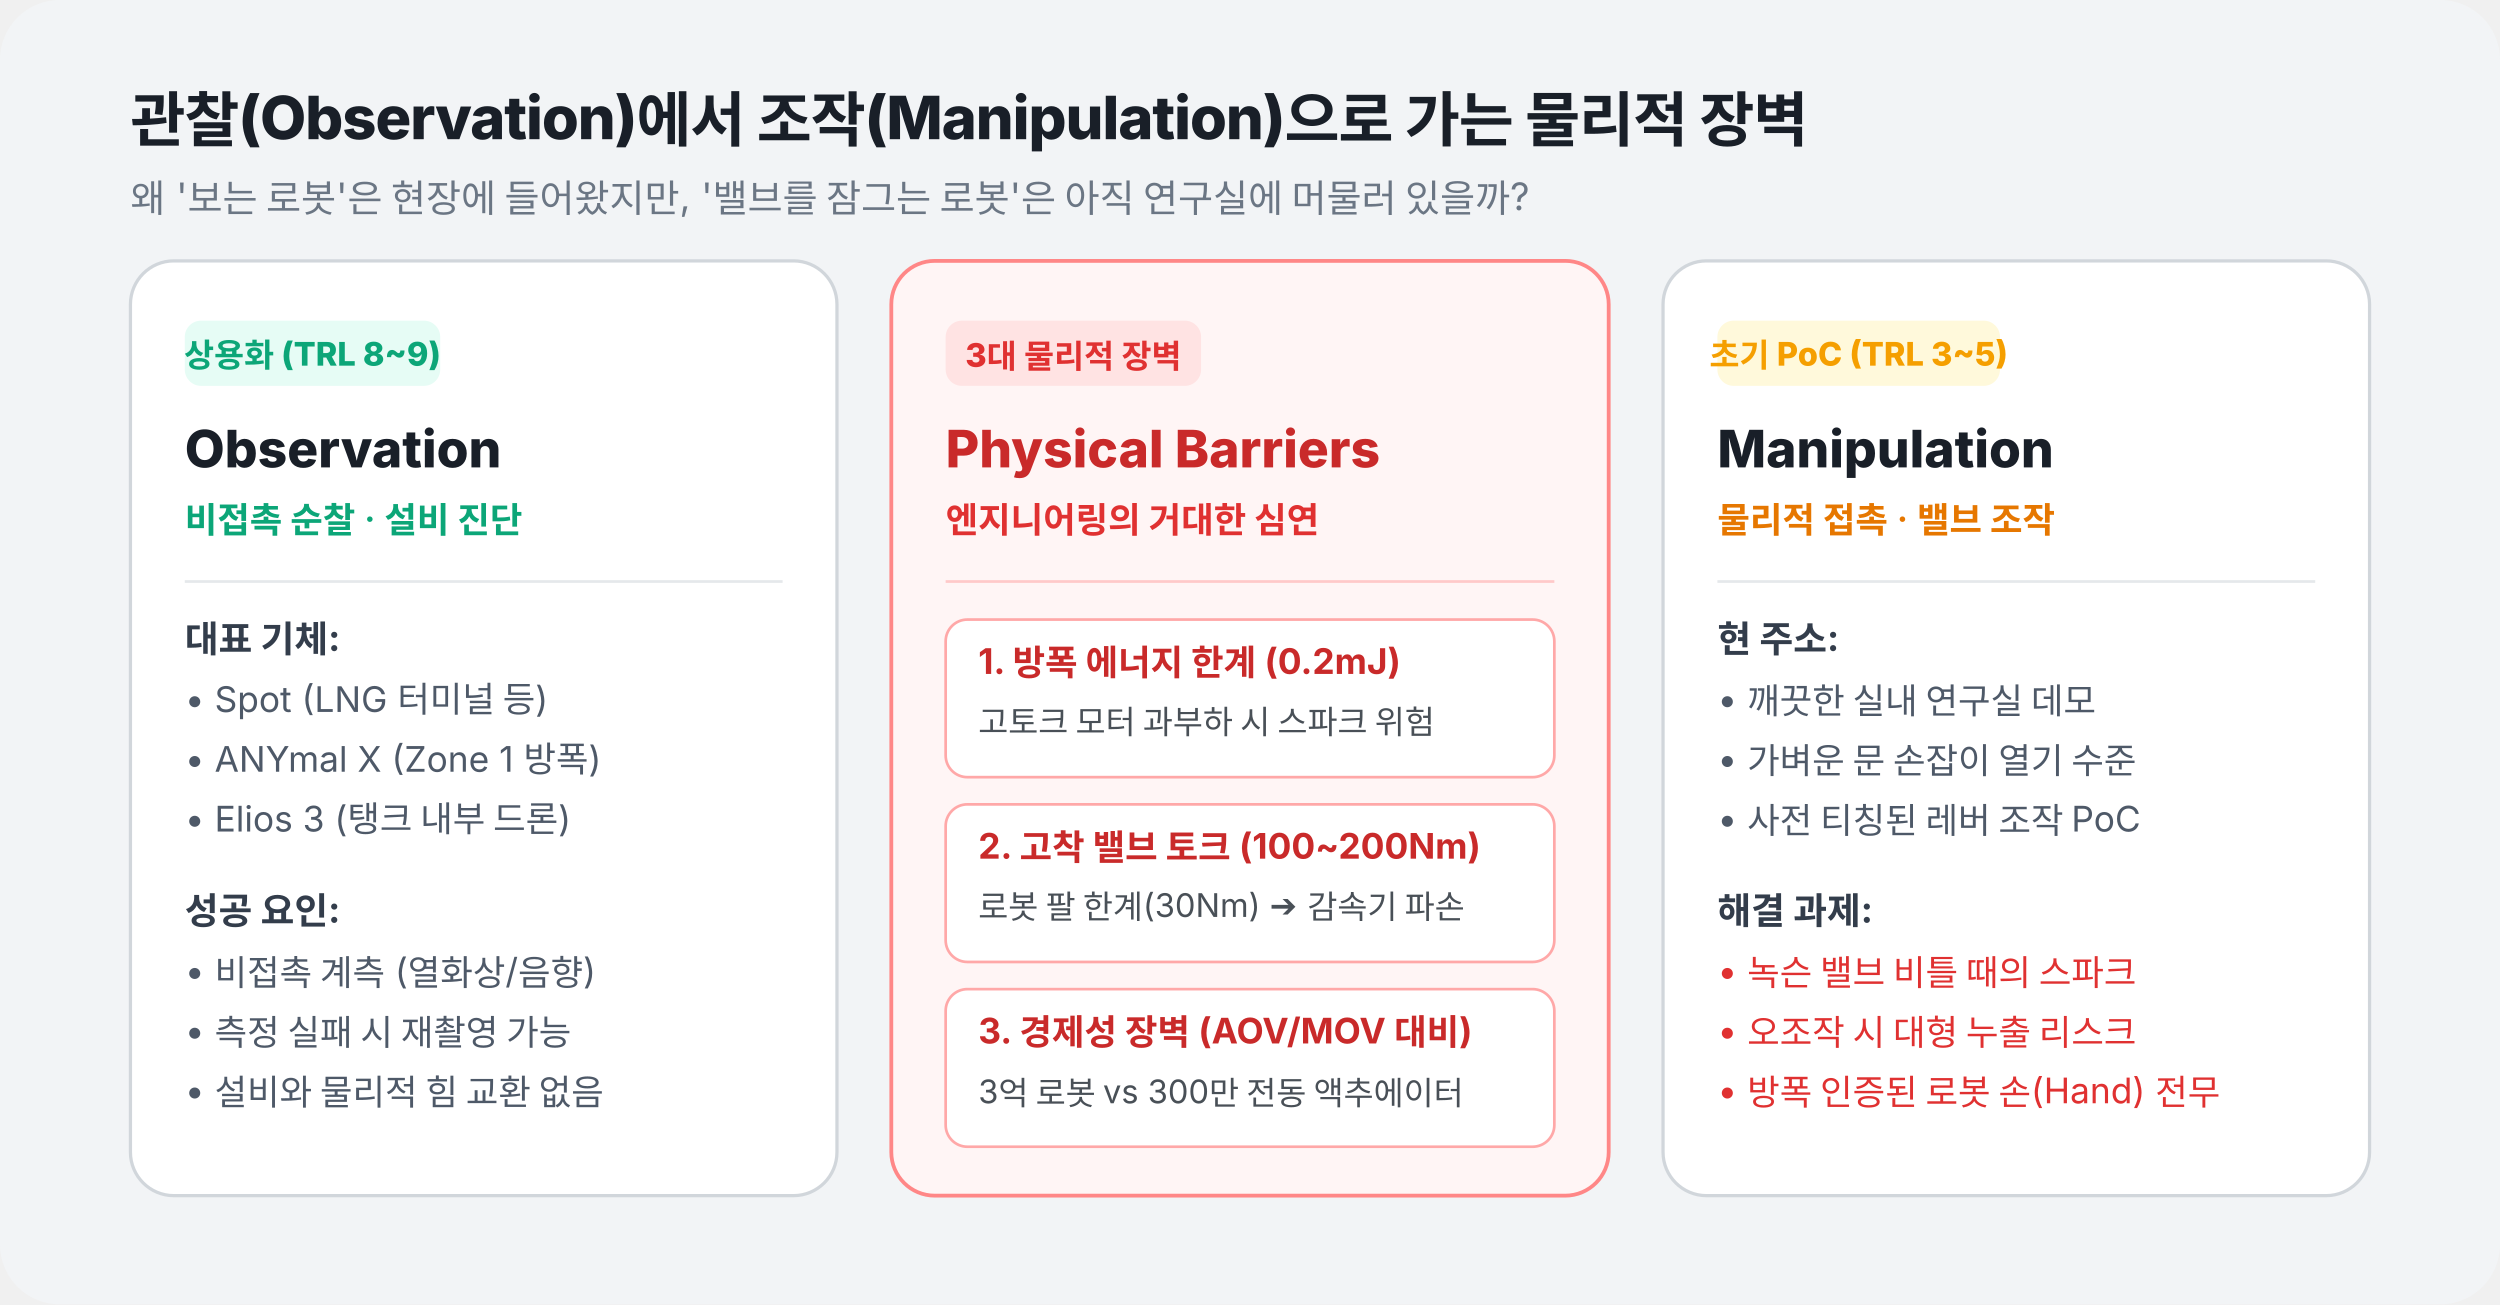
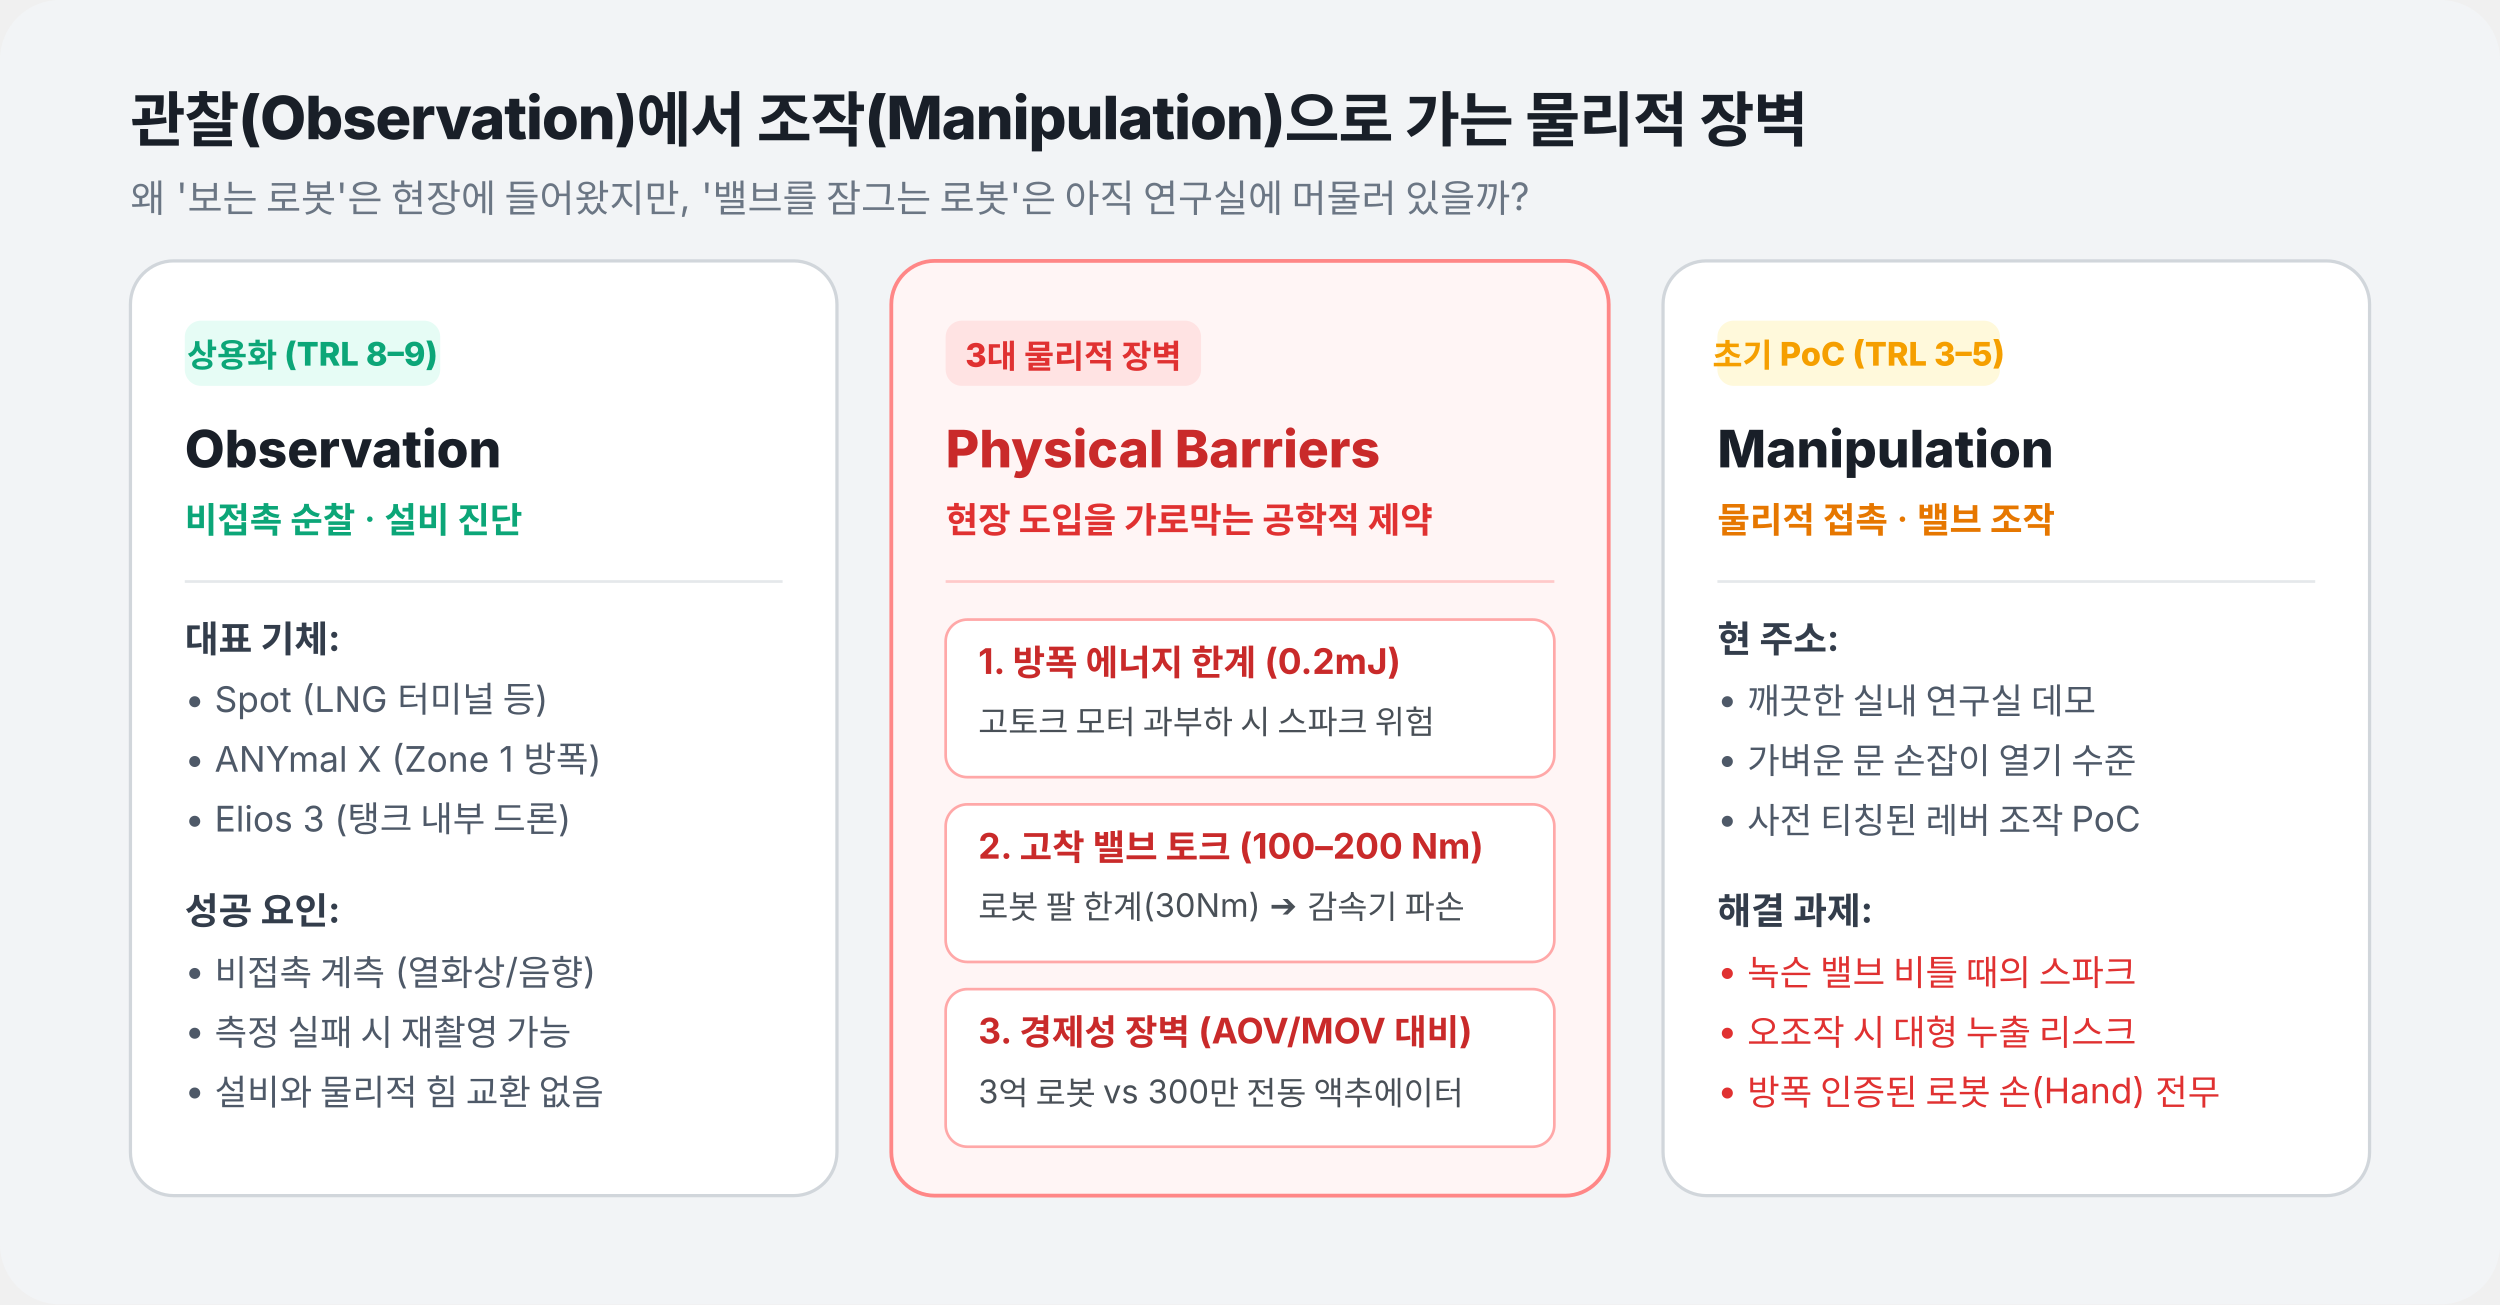
<svg xmlns="http://www.w3.org/2000/svg" viewBox="0 0 920 480" width="100%" font-family="Pretendard, -apple-system, BlinkMacSystemFont, 'Segoe UI', sans-serif">
  <rect width="920" height="480" rx="22" fill="#f2f4f6" />
  <text x="48" y="52" font-size="22" font-weight="800" fill="#191f28" letter-spacing="-0.4">관찰(Observation)에서 조작(Manipulation)으로 가는 물리적 장벽</text>
  <text x="48" y="78" font-size="14" fill="#6b7684">왜 '보는 로봇'은 현장에 들어왔지만, '밸브를 잠그는 로봇'은 아직 연구실에 머물러 있을까?</text>
  <rect x="48" y="96" width="260" height="344" rx="16" fill="#ffffff" stroke="#d1d6db" stroke-width="1.2" />
  <rect x="68" y="118" width="94" height="24" rx="6" fill="#e6fcf5" />
-   <text x="115" y="135" font-size="12" font-weight="800" fill="#0ca678" text-anchor="middle">상용화 (TRL 8~9)</text>
+   <text x="115" y="135" font-size="12" font-weight="800" fill="#0ca678" text-anchor="middle">상용화 (TRL 8–9)</text>
  <text x="68" y="172" font-size="19" font-weight="800" fill="#191f28">Observation</text>
  <text x="68" y="196" font-size="13" font-weight="600" fill="#0ca678">비접촉 순찰 · 설비 진단</text>
  <line x1="68" y1="214" x2="288" y2="214" stroke="#e5e8eb" stroke-width="1" />
  <text x="68" y="240" font-size="13.5" font-weight="700" fill="#333d4b">대표 기체:</text>
  <text x="68" y="262" font-size="13" fill="#4e5968">• Spot (LNG 터미널 등)</text>
  <text x="68" y="284" font-size="13" fill="#4e5968">• ANYmal X (Zone 1 방폭)</text>
  <text x="68" y="306" font-size="13" fill="#4e5968">• Elios 3 (탱크 내부 드론)</text>
  <text x="68" y="340" font-size="13.5" font-weight="700" fill="#333d4b">성공 요인:</text>
  <text x="68" y="362" font-size="13" fill="#4e5968">• 비접촉 계측 (열화상/음향)</text>
  <text x="68" y="384" font-size="13" fill="#4e5968">• 측정 실패 시 재촬영 가능</text>
  <text x="68" y="406" font-size="13" fill="#4e5968">• 설비와 물리적 힘 교환 없음</text>
  <rect x="328" y="96" width="264" height="344" rx="16" fill="#fff5f5" stroke="#ff8787" stroke-width="1.4" />
  <rect x="348" y="118" width="94" height="24" rx="6" fill="#ffe3e3" />
  <text x="395" y="135" font-size="12" font-weight="800" fill="#e03131" text-anchor="middle">3대 물리적 장벽</text>
  <text x="348" y="172" font-size="19" font-weight="800" fill="#c92a2a">Physical Barriers</text>
-   <text x="348" y="196" font-size="13" font-weight="600" fill="#e03131">엔지니어링의 거대한 심연</text>
+   <text x="348" y="196" font-size="13" font-weight="600" fill="#e03131">현장 도입을 가로막는 공학적 제약</text>
  <line x1="348" y1="214" x2="572" y2="214" stroke="#ffc9c9" stroke-width="1" />
  <rect x="348" y="228" width="224" height="58" rx="8" fill="#ffffff" stroke="#ffa8a8" stroke-width="1" />
  <text x="360" y="248" font-size="13" font-weight="700" fill="#c92a2a">1. 방폭 에너지 한계 (0.2mJ)</text>
  <text x="360" y="270" font-size="12" fill="#495057">고토크 모터 과부하 시 스파크 위험</text>
  <rect x="348" y="296" width="224" height="58" rx="8" fill="#ffffff" stroke="#ffa8a8" stroke-width="1" />
-   <text x="360" y="316" font-size="13" font-weight="700" fill="#c92a2a">2. 고착 밸브 토크 (100~200Nm)</text>
+   <text x="360" y="316" font-size="13" font-weight="700" fill="#c92a2a">2. 고착 밸브 토크 (100–200 Nm)</text>
  <text x="360" y="338" font-size="12" fill="#495057">로봇 팔 한계(30Nm) ➔ 감속기 파손</text>
  <rect x="348" y="364" width="224" height="58" rx="8" fill="#ffffff" stroke="#ffa8a8" stroke-width="1" />
  <text x="360" y="384" font-size="13" font-weight="700" fill="#c92a2a">3. 경제성 장벽 (AOV/MOV 대비)</text>
  <text x="360" y="406" font-size="12" fill="#495057">3억 로봇 vs 300만 전동 액추에이터</text>
  <rect x="612" y="96" width="260" height="344" rx="16" fill="#ffffff" stroke="#d1d6db" stroke-width="1.2" />
  <rect x="632" y="118" width="104" height="24" rx="6" fill="#fff9db" />
-   <text x="684" y="135" font-size="12" font-weight="800" fill="#f59f00" text-anchor="middle">초기 PoC (TRL 3~5)</text>
+   <text x="684" y="135" font-size="12" font-weight="800" fill="#f59f00" text-anchor="middle">초기 PoC (TRL 3–5)</text>
  <text x="632" y="172" font-size="19" font-weight="800" fill="#191f28">Manipulation</text>
  <text x="632" y="196" font-size="13" font-weight="600" fill="#e67700">물리적 접촉 · 밸브 조작</text>
  <line x1="632" y1="214" x2="852" y2="214" stroke="#e5e8eb" stroke-width="1" />
  <text x="632" y="240" font-size="13.5" font-weight="700" fill="#333d4b">현 주소:</text>
  <text x="632" y="262" font-size="13" fill="#4e5968">• 깨끗한 실내 연구실 데모</text>
  <text x="632" y="284" font-size="13" fill="#4e5968">• 가벼운 문 손잡이 열기 수준</text>
  <text x="632" y="306" font-size="13" fill="#4e5968">• 사전 티칭된 레버 조작 PoC</text>
  <text x="632" y="340" font-size="13.5" font-weight="700" fill="#333d4b">해결 과제:</text>
  <text x="632" y="362" font-size="13" fill="#e03131">• 녹슨 밸브 비틀 때의 스파크</text>
  <text x="632" y="384" font-size="13" fill="#e03131">• 오조작 시 대형 누출 리스크</text>
  <text x="632" y="406" font-size="13" fill="#e03131">• 방폭 인증된 로봇 손(Hand) 전무</text>
</svg>
